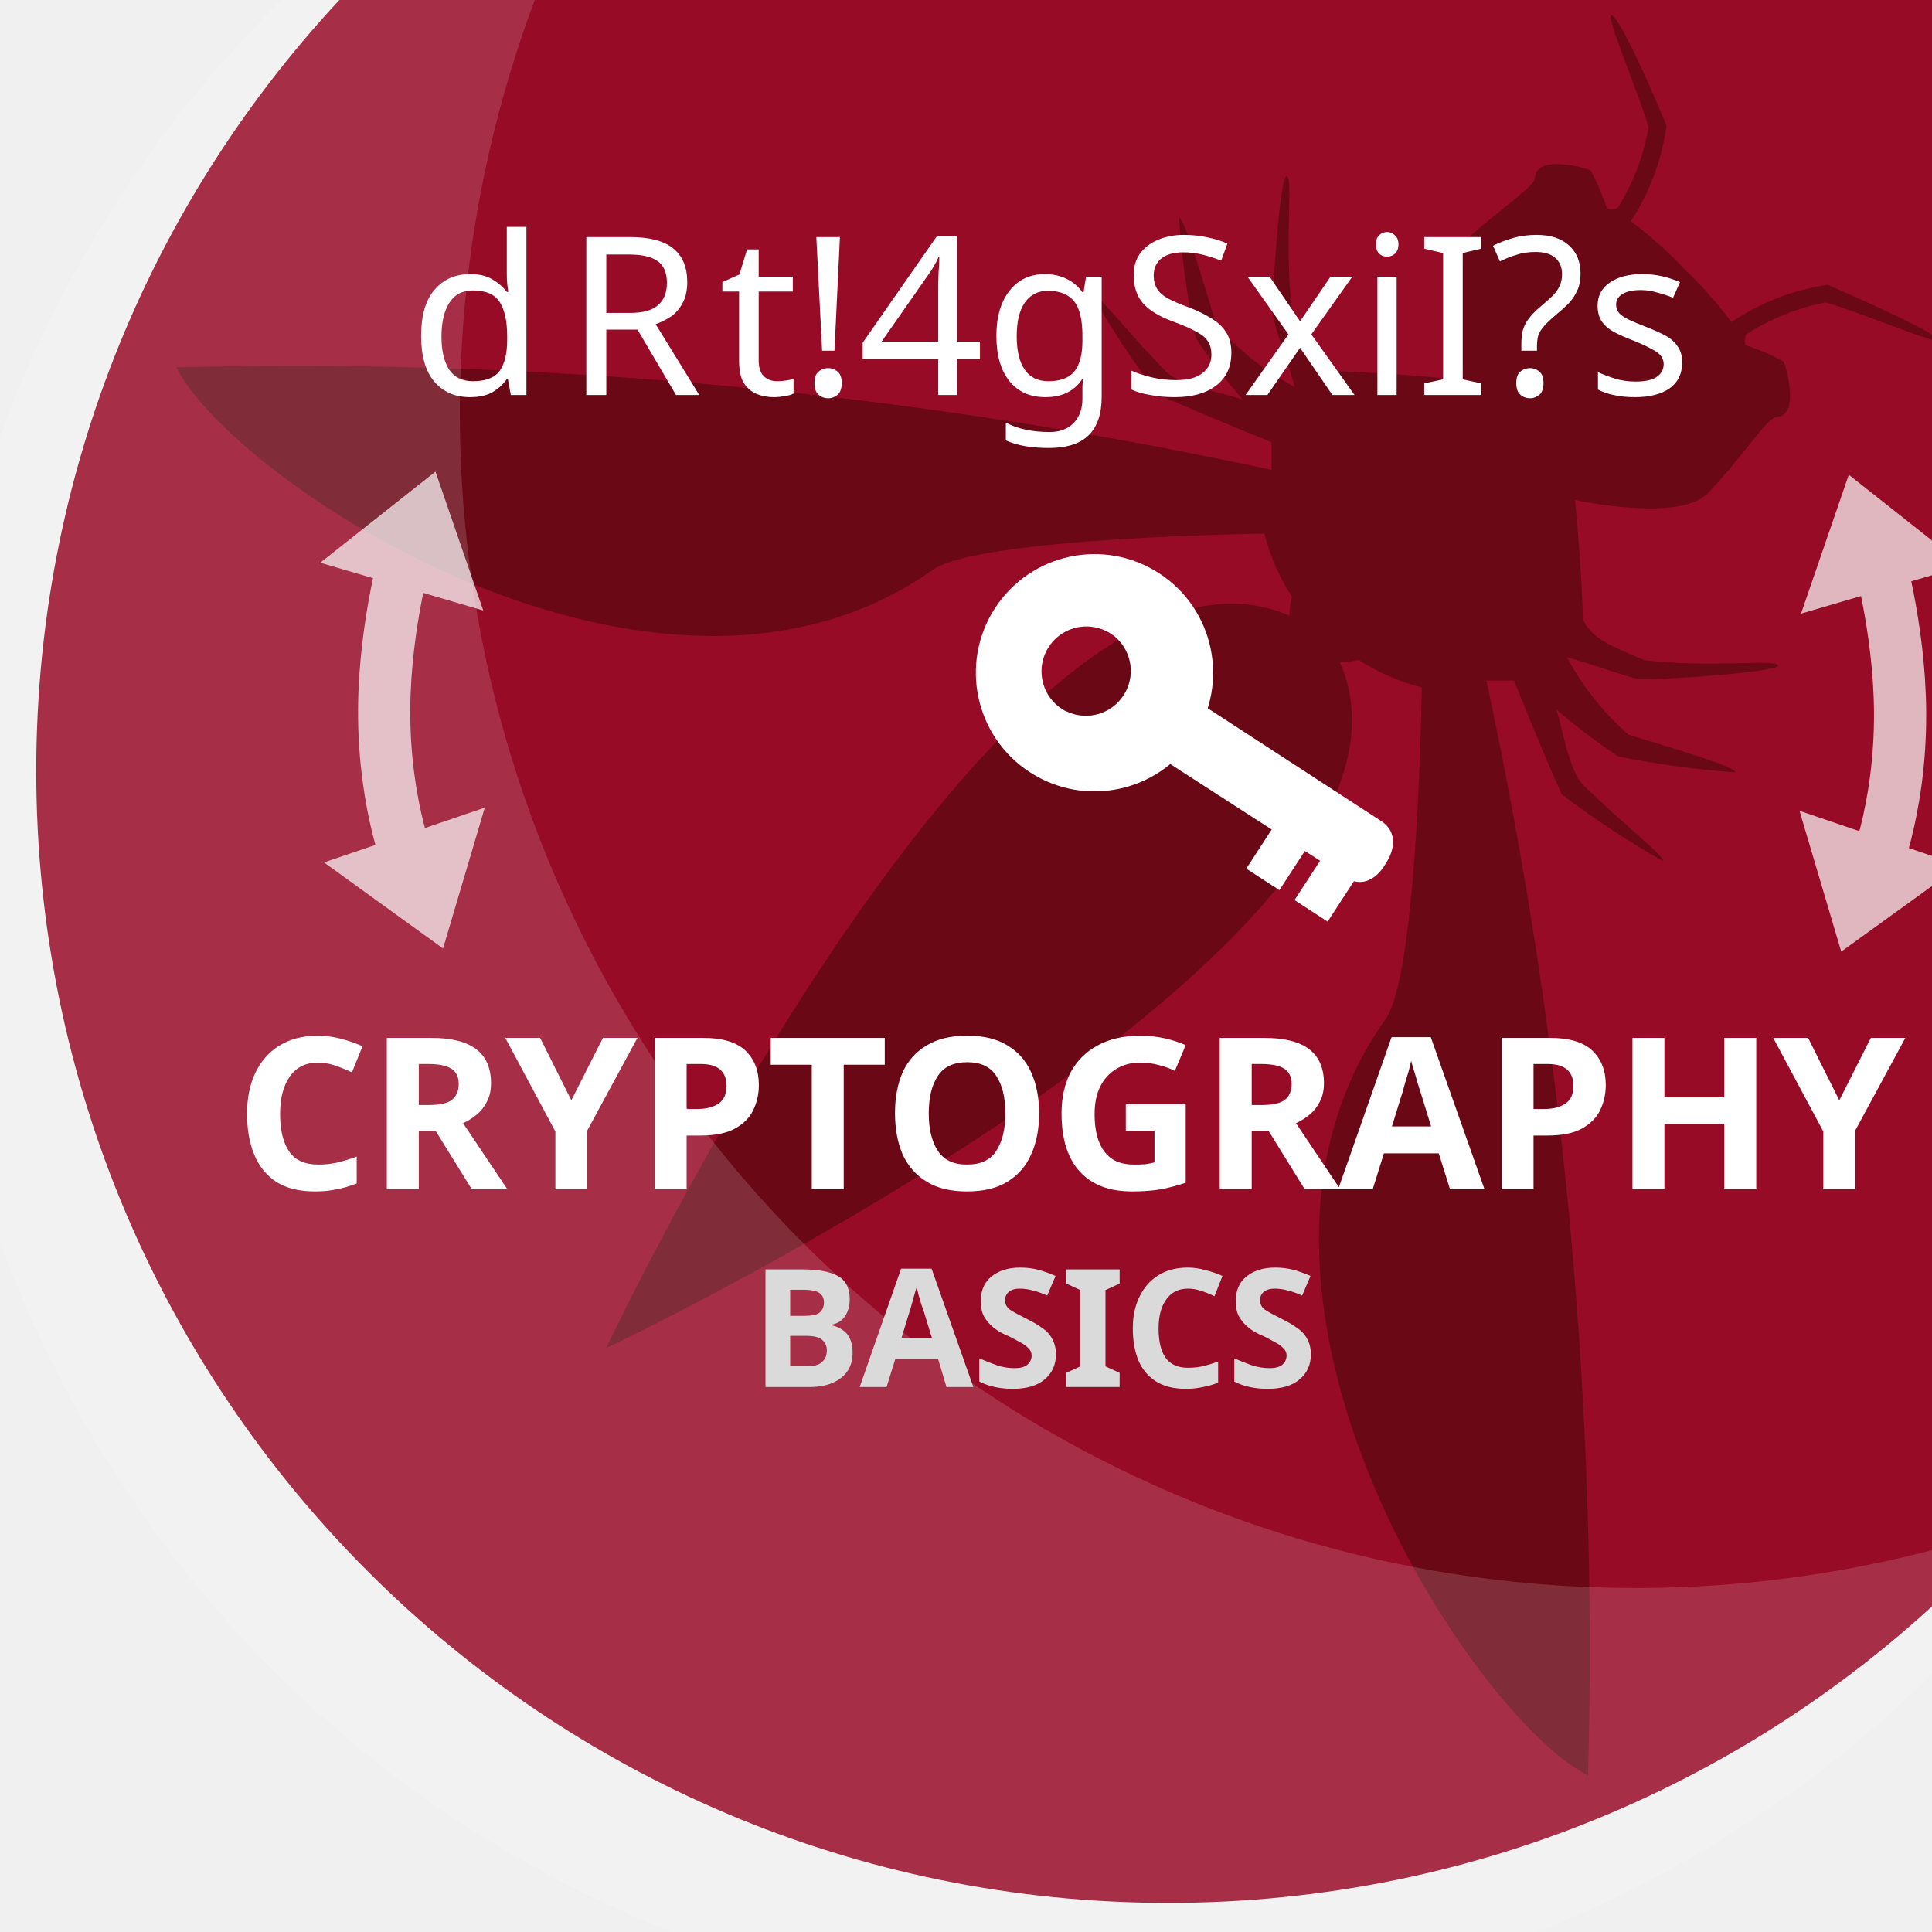
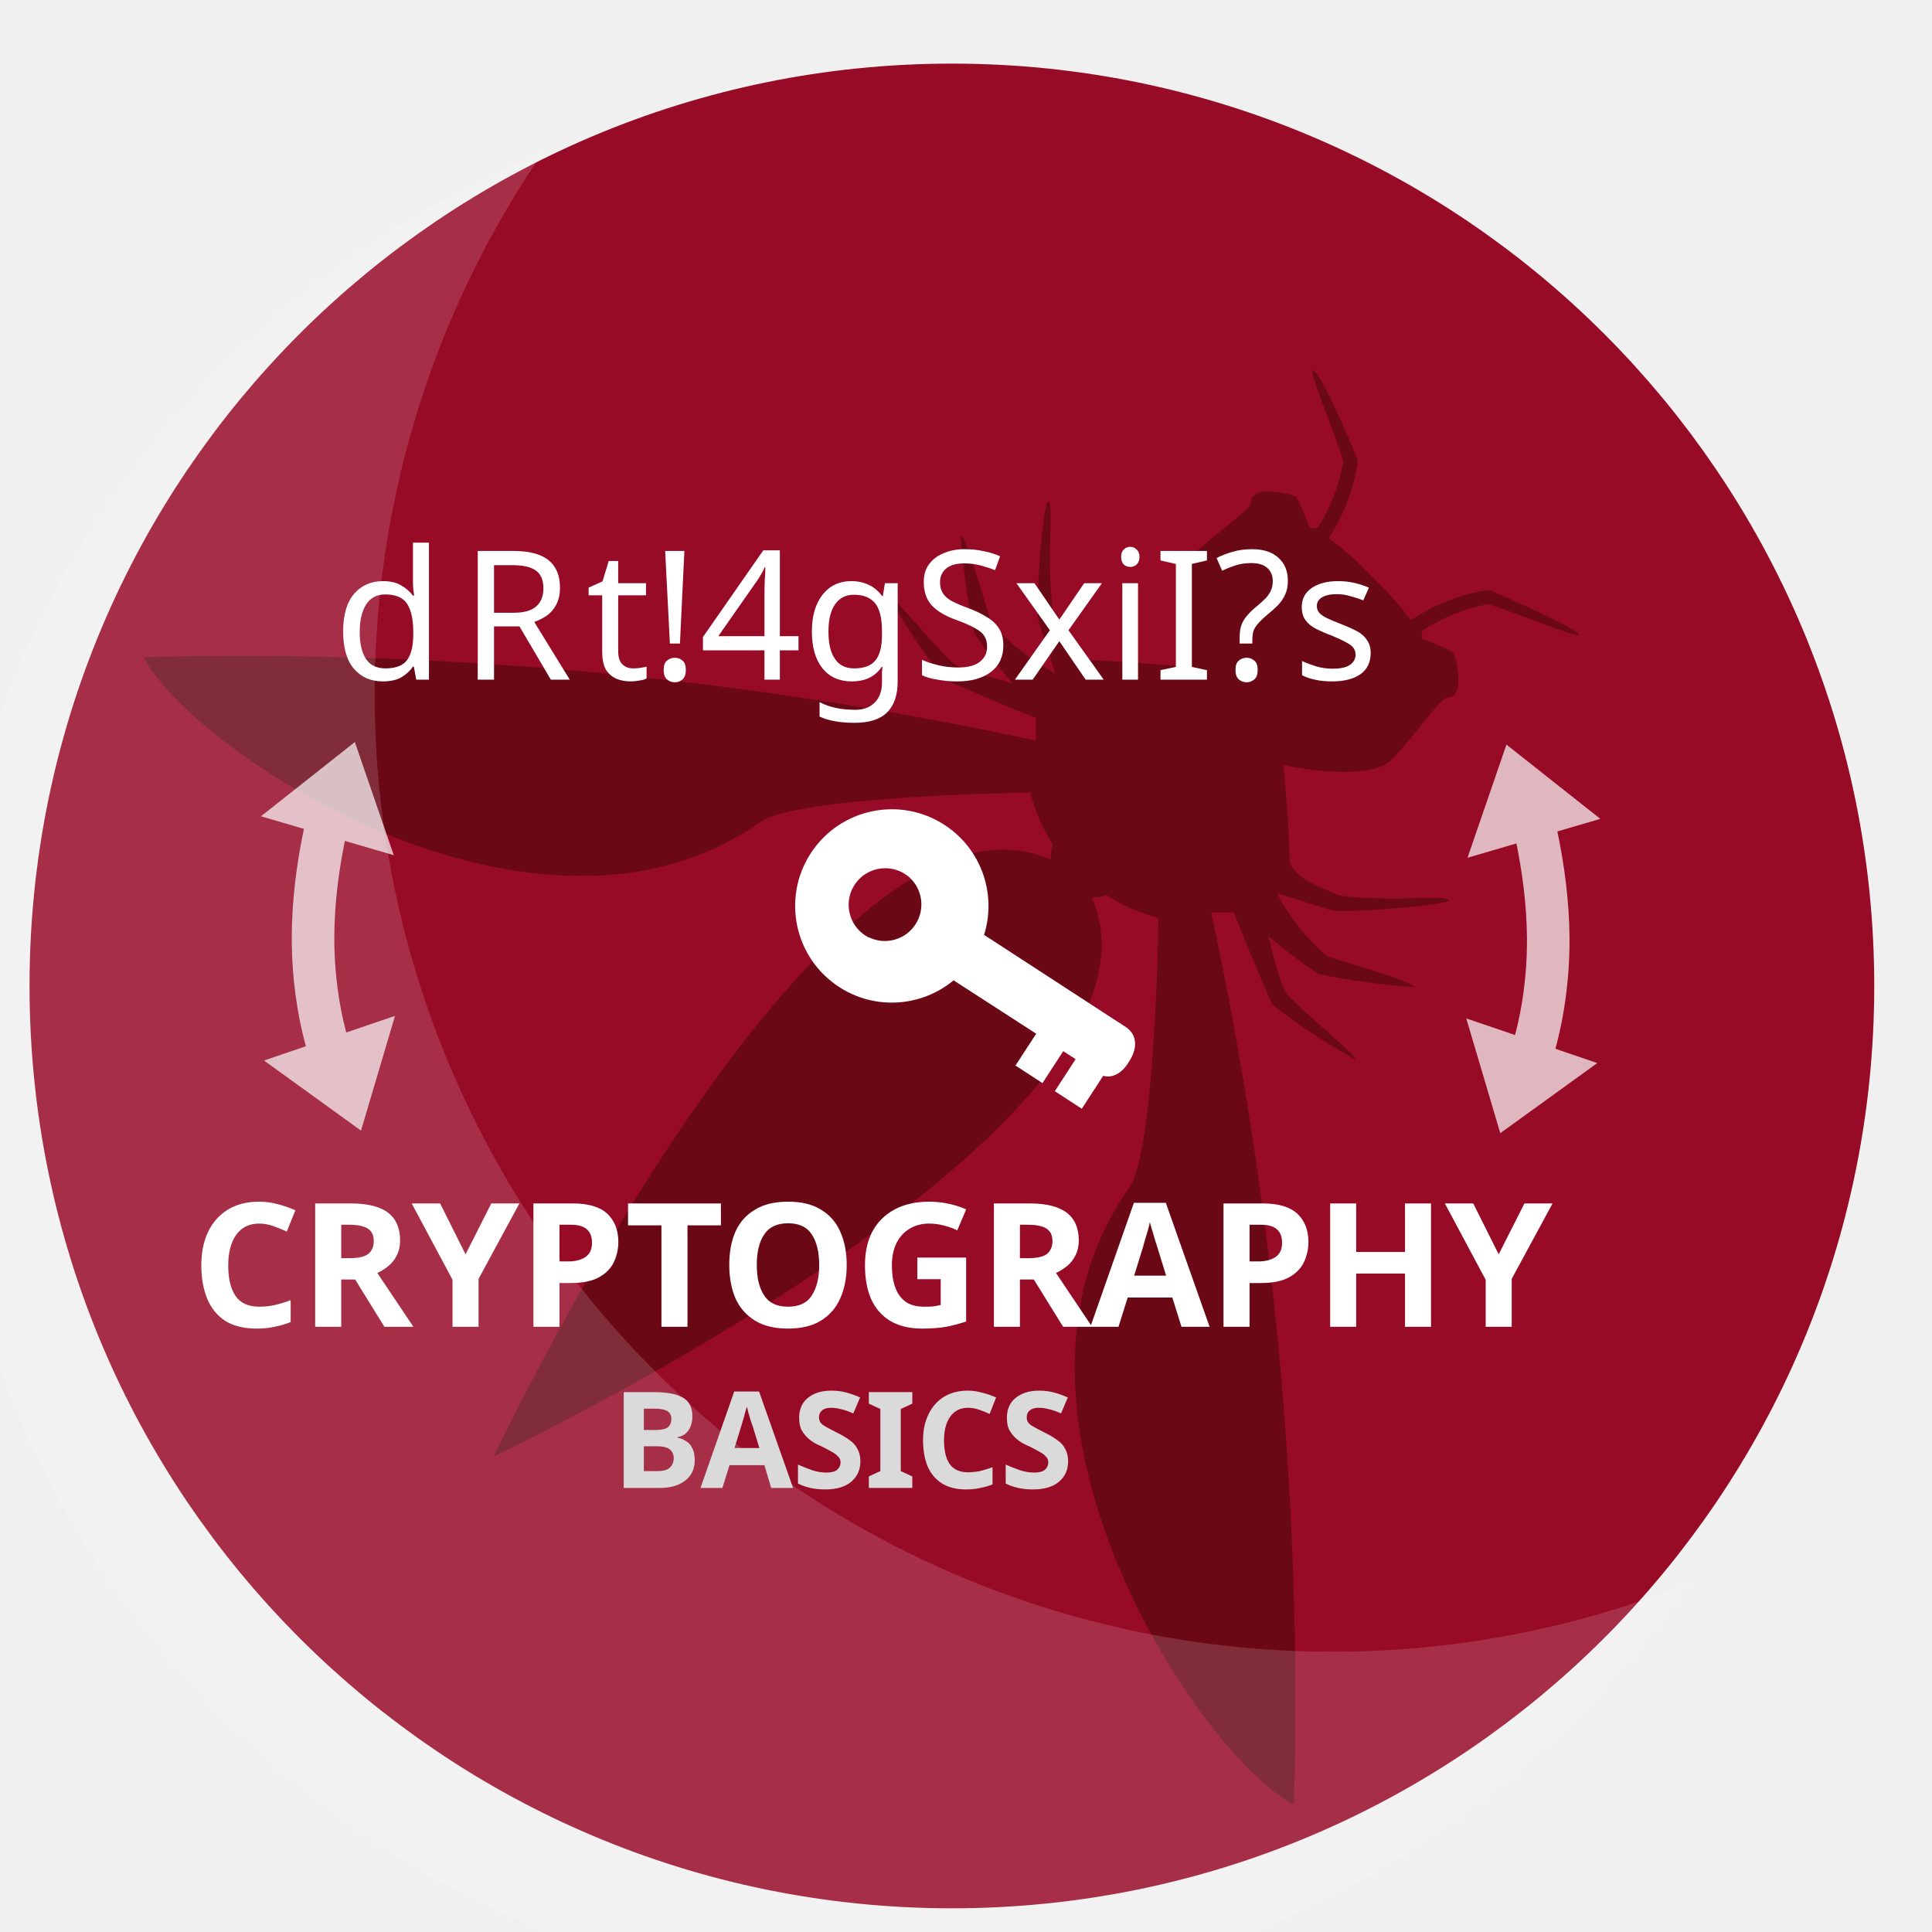
- <svg xmlns="http://www.w3.org/2000/svg" viewBox="0 0 83.15 83.15" version="1.1" id="svg187" width="2.2cm" height="2.2cm">
+ <svg xmlns="http://www.w3.org/2000/svg" viewBox="0 0 102.047 102.047" version="1.1" id="svg187" width="2.7cm" height="2.7cm">
  <defs id="defs125">
    <style id="style112">.cls-1,.cls-11{fill:#1d1d1b;}.cls-1{filter:url(#luminosity-noclip);}.cls-17,.cls-2{fill:none;}.cls-3{clip-path:url(#clip-path);}.cls-4{fill:#970b27;stroke:#970b27;stroke-width:10px;}.cls-14,.cls-15,.cls-17,.cls-4{stroke-miterlimit:10;}.cls-5{fill:#6b0816;}.cls-13,.cls-14,.cls-15,.cls-6,.cls-7,.cls-9{fill:#fff;}.cls-6{opacity:0.15;}.cls-7{font-size:9px;font-family:Hind-SemiBold, Hind;font-weight:700;letter-spacing:-0.01em;}.cls-8{font-size:7px;fill:#dadada;letter-spacing:-0.01em;}.cls-9{font-size:10px;font-family:MyriadPro-Regular, Myriad Pro;}.cls-10{letter-spacing:0.02em;}.cls-12{opacity:0.64;}.cls-14,.cls-15,.cls-17{stroke:#fff;}.cls-14{stroke-width:0.25px;}.cls-15{stroke-width:0.75px;}.cls-16{mask:url(#mask);}</style>
    <clipPath id="clip-path">
      <circle class="cls-2" cx="94.95" cy="42.69" r="41.1" id="circle114" style="fill:none" />
    </clipPath>
    <filter id="luminosity-noclip" x="320.07" y="30.56" width="14.87" height="10.5" filterUnits="userSpaceOnUse" style="color-interpolation-filters:sRGB">
      <feFlood flood-color="#fff" result="bg" id="feFlood117" />
      <feBlend in="SourceGraphic" in2="bg" id="feBlend119" mode="normal" />
    </filter>
    <mask id="mask" x="320.07" y="30.56" width="14.87" height="10.5" maskUnits="userSpaceOnUse">
-       <polygon class="cls-1" points="334.56,38.56 334.94,31.38 332.63,30.94 328.06,30.56 332.5,41.06 " id="polygon122" style="fill:#1d1d1b;filter:url(#luminosity-noclip)" />
+       <polygon class="cls-1" points="332.63,30.94 328.06,30.56 332.5,41.06 334.56,38.56 334.94,31.38 " id="polygon122" style="fill:#1d1d1b;filter:url(#luminosity-noclip)" />
    </mask>
  </defs>
-   <text id="text141" x="-52.803" y="-1.219" />
-   <text id="text149" x="-52.803" y="-1.219" />
-   <g id="g63">
+   <text id="text141" x="-52.803" y="17.678" />
+   <text id="text149" x="-52.803" y="17.678" />
+   <g id="g63" transform="translate(0,18.89764)">
    <circle class="cls-4" cx="50.278" cy="33.18" r="42.774" id="circle129" style="fill:#970b27;stroke:#970b27;stroke-width:11.888px;stroke-miterlimit:10" />
    <path class="cls-5" d="m 72.485,11.567 a 18.284,18.284 0 0 1 2.033,2.294 10.046,10.046 0 0 1 4.137,-1.605 c 2.378,1.034 4.755,2.152 4.755,2.378 0,0.226 -3.566,-1.272 -4.827,-1.617 a 9.701,9.701 0 0 0 -3.436,1.379 c -0.119,0.345 0,0.464 0,0.464 a 10.236,10.236 0 0 1 1.605,0.69 c 0.226,0.452 0.452,1.831 0.119,2.176 -0.119,0.119 -0.071,0.166 -0.464,0.238 -0.392,0.071 -1.676,2.033 -2.925,3.281 -1.248,1.248 -5.694,0.273 -5.694,0.273 0,0 0.262,2.592 0.345,5.171 0.452,0.82 1.034,1.034 2.639,1.724 2.877,0.345 5.647,-0.071 5.754,0.226 0.107,0.297 -5.587,0.678 -6.087,0.571 -0.499,-0.107 -1.724,-0.571 -2.996,-0.915 a 11.888,11.888 0 0 0 2.651,3.329 c 2.294,0.69 4.589,1.379 4.589,1.617 a 38.767,38.767 0 0 1 -5.052,-0.69 29.649,29.649 0 0 1 -2.651,-2.009 c 0.297,0.88 0.535,2.651 1.189,3.269 1.557,1.545 3.566,3.103 3.388,3.245 a 39.707,39.707 0 0 1 -4.339,-2.865 C 66.398,32.395 65.162,29.292 65.162,29.292 h -1.189 a 198.331,198.331 0 0 1 4.375,47.125 C 63.39,73.933 51.264,55.637 59.634,43.855 c 1.403,-1.962 1.557,-14.266 1.557,-14.266 a 9.392,9.392 0 0 1 -2.722,-1.189 3.341,3.341 0 0 1 -0.797,0.107 c 5.266,12.09 -31.587,29.518 -31.587,29.518 0,0 17.321,-36.806 29.411,-31.528 a 3.352,3.352 0 0 1 0.107,-0.808 9.392,9.392 0 0 1 -1.189,-2.722 c 0,0 -12.281,0.155 -14.266,1.557 C 28.368,32.847 10.072,20.769 7.587,15.811 a 199.068,199.068 0 0 1 47.137,4.411 v -1.189 c 0,0 -3.103,-1.248 -4.898,-2.069 a 39.707,39.707 0 0 1 -2.865,-4.339 c 0.143,-0.178 1.7,1.831 3.245,3.388 0.618,0.618 2.378,0.856 3.281,1.189 A 27.593,27.593 0 0 1 51.466,14.551 36.853,36.853 0 0 1 50.741,9.38 c 0.226,0 0.915,2.294 1.605,4.601 a 12.043,12.043 0 0 0 3.376,2.675 c -0.345,-1.272 -0.808,-2.378 -0.915,-2.984 -0.107,-0.606 0.273,-6.194 0.571,-6.087 0.297,0.107 -0.119,2.865 0.226,5.742 0.69,1.605 0.915,2.187 1.724,2.639 2.58,0.083 5.171,0.345 5.171,0.345 0,0 -0.963,-4.458 0.285,-5.694 1.248,-1.236 3.21,-2.532 3.269,-2.925 0.059,-0.392 0.119,-0.345 0.238,-0.452 0.345,-0.345 1.724,-0.119 2.176,0.107 a 10.759,10.759 0 0 1 0.69,1.605 c 0,0 0.119,0.119 0.464,0 a 9.701,9.701 0 0 0 1.331,-3.471 C 70.606,4.208 69.085,0.666 69.346,0.654 69.608,0.642 70.713,2.948 71.724,5.409 a 9.986,9.986 0 0 1 -1.534,4.113 18.284,18.284 0 0 1 2.294,2.045 z" id="path131" style="fill:#6b0816;stroke-width:1.189" />
    <path class="cls-6" d="M 70.392,68.345 A 50.572,50.572 0 0 1 28.641,-10.807 50.584,50.584 0 1 0 89.271,64.695 50.442,50.442 0 0 1 70.392,68.345 Z" id="path133" style="opacity:0.15;fill:#ffffff;stroke-width:1.189" />
    <text y="51.183" x="10.1" class="cls-7" id="text139" style="font-weight:700;font-size:9.117px;font-family:Hind-SemiBold, Hind;letter-spacing:-0.01em;fill:#ffffff;stroke-width:1.013">CRYPTOGRAPHY<tspan class="cls-8" id="tspan137" style="font-size:7.091px;letter-spacing:-0.01em;fill:#dadada;stroke-width:1.013">
        <tspan style="stroke-width:1.013" x="32.305" y="59.692" id="tspan135">BASICS</tspan>
      </tspan>
    </text>
    <text y="17" x="17.609" class="cls-9" id="text147" style="font-size:9.511px;font-family:MyriadPro-Regular, 'Myriad Pro';fill:#ffffff;stroke-width:1.189">d<tspan class="cls-10" x="24.314" y="17" id="tspan143" style="font-size:9.511px;letter-spacing:0.02em;stroke-width:1.189">R</tspan>
      <tspan style="font-size:9.511px;stroke-width:1.189" x="30.935" y="17" id="tspan145">t!4gSxiI?s</tspan>
    </text>
    <path style="fill:#ffffff;stroke-width:1.189" id="path173" d="m 57.934,37.769 -8.322,-5.373 a 1.45,1.45 0 0 1 -0.428,-1.997 v 0 a 1.474,1.474 0 0 1 2.009,-0.428 l 8.262,5.373 c 0.666,0.44 0.606,1.189 0.178,1.831 v 0 c -0.38,0.666 -1.034,1.034 -1.7,0.594 z" class="cls-13" />
    <rect style="fill:#ffffff;stroke:#ffffff;stroke-width:0.297px;stroke-miterlimit:10" id="rect175" transform="rotate(33.03)" height="1.95" width="1.403" y="0.007" x="65.495" class="cls-14" />
    <rect style="fill:#ffffff;stroke:#ffffff;stroke-width:0.297px;stroke-miterlimit:10" id="rect177" transform="rotate(33.03)" height="1.95" width="1.403" y="0.011" x="67.974" class="cls-14" />
    <path style="fill:#ffffff;stroke:#ffffff;stroke-width:0.892px;stroke-miterlimit:10" id="path179" d="m 49.647,25.048 a 4.66,4.66 0 1 0 1.367,6.443 4.66,4.66 0 0 0 -1.367,-6.443 z m -3.864,6.015 a 2.378,2.378 0 1 1 2.58,-3.923 2.378,2.378 0 0 1 -2.556,3.923 z" class="cls-15" />
    <g transform="matrix(-1.188822,0,0,1.188822,100.369,-15.76474)" id="g5229-7" style="opacity:0.7">
      <path id="polygon161-5" d="m 69.788,43.492 -2.911,-0.992 1.511,5.098 4.31,-3.115 z" style="fill:#ffffff;stroke-width:0.698" />
      <path id="path5194-3-3" d="m 69.649,32.96 c 0,0 0.851,2.836 0.87,5.97 0.023,3.627 -1.051,6.067 -1.051,5.95" style="opacity:1;fill:none;stroke:#ffffff;stroke-width:1.89;stroke-linecap:butt;stroke-linejoin:miter;stroke-opacity:1" />
      <path id="polygon161-5-6" d="m 69.883,34.497 -2.951,0.865 1.73,-5.028 4.171,3.298 z" style="fill:#ffffff;stroke-width:0.698" />
    </g>
    <g transform="matrix(1.188822,0,0,1.188822,-2.057462,-15.62993)" id="g5229-7-2" style="opacity:0.7">
      <path id="polygon161-5-9" d="m 69.788,43.492 -2.911,-0.992 1.511,5.098 4.31,-3.115 z" style="fill:#ffffff;stroke-width:0.698" />
      <path id="path5194-3-3-1" d="m 69.649,32.96 c 0,0 0.851,2.836 0.87,5.97 0.023,3.627 -1.051,6.067 -1.051,5.95" style="opacity:1;fill:none;stroke:#ffffff;stroke-width:1.89;stroke-linecap:butt;stroke-linejoin:miter;stroke-opacity:1" />
      <path id="polygon161-5-6-2" d="m 69.883,34.497 -2.951,0.865 1.73,-5.028 4.171,3.298 z" style="fill:#ffffff;stroke-width:0.698" />
    </g>
  </g>
</svg>
